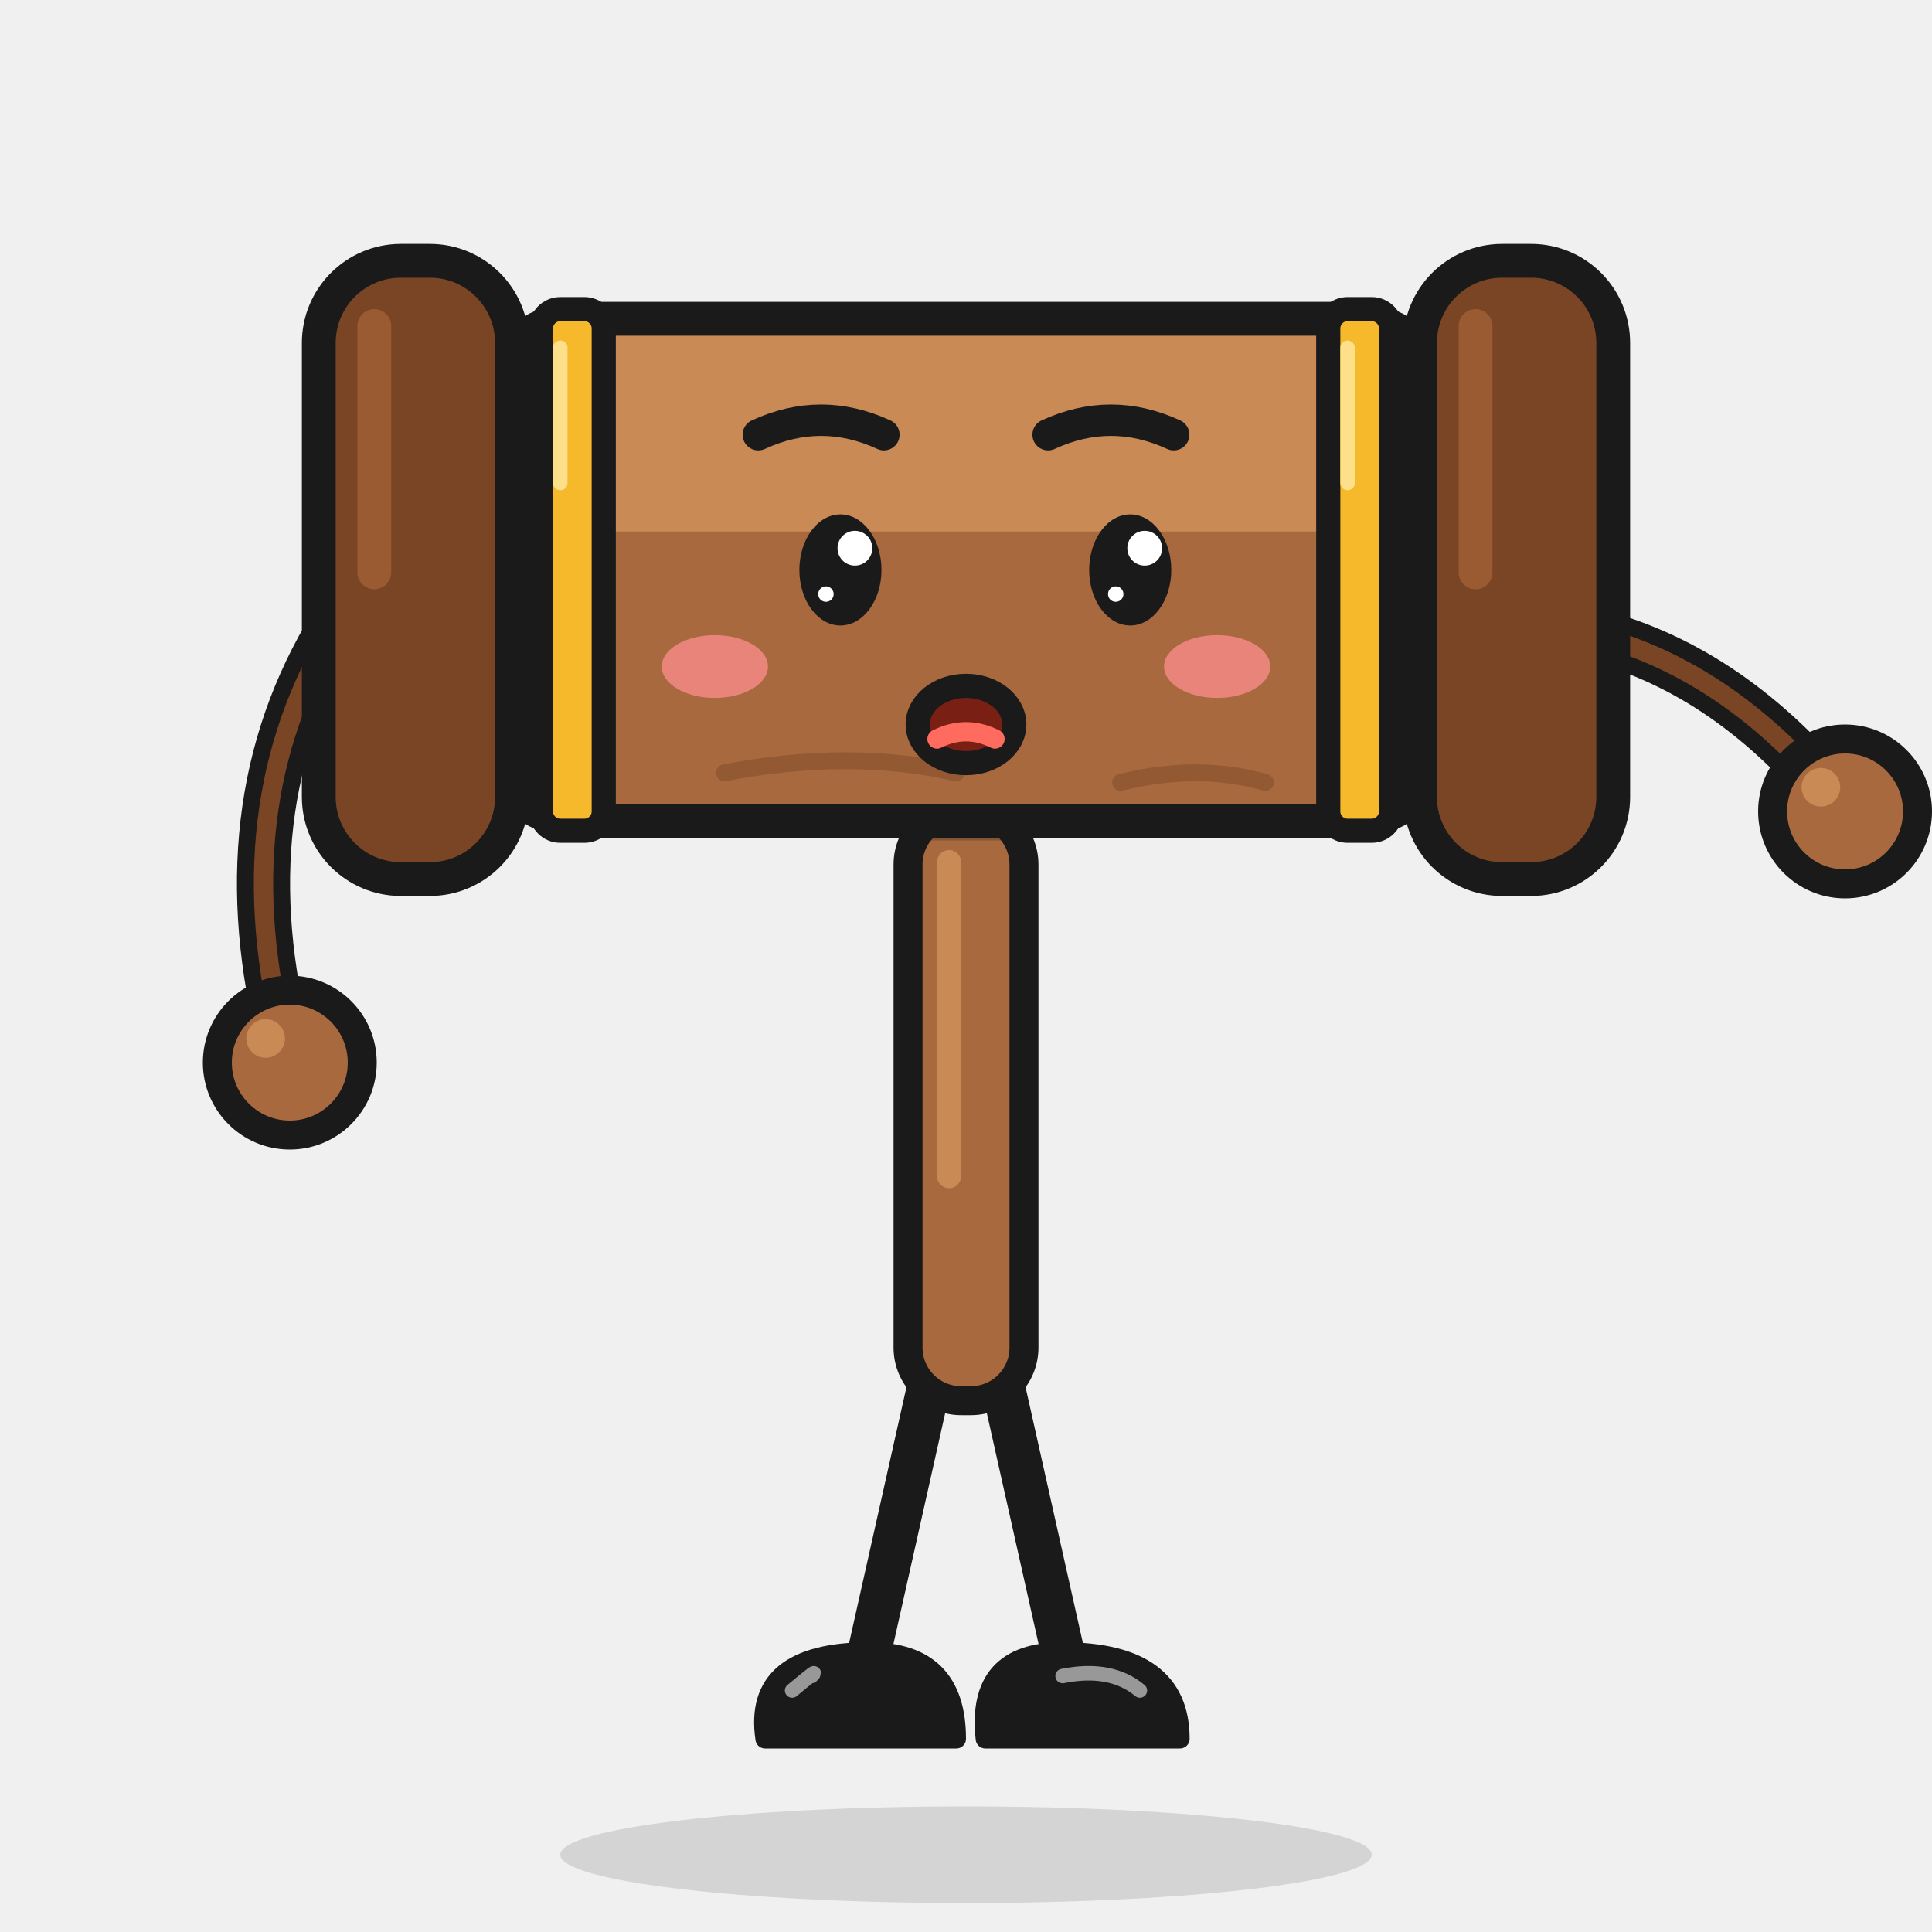
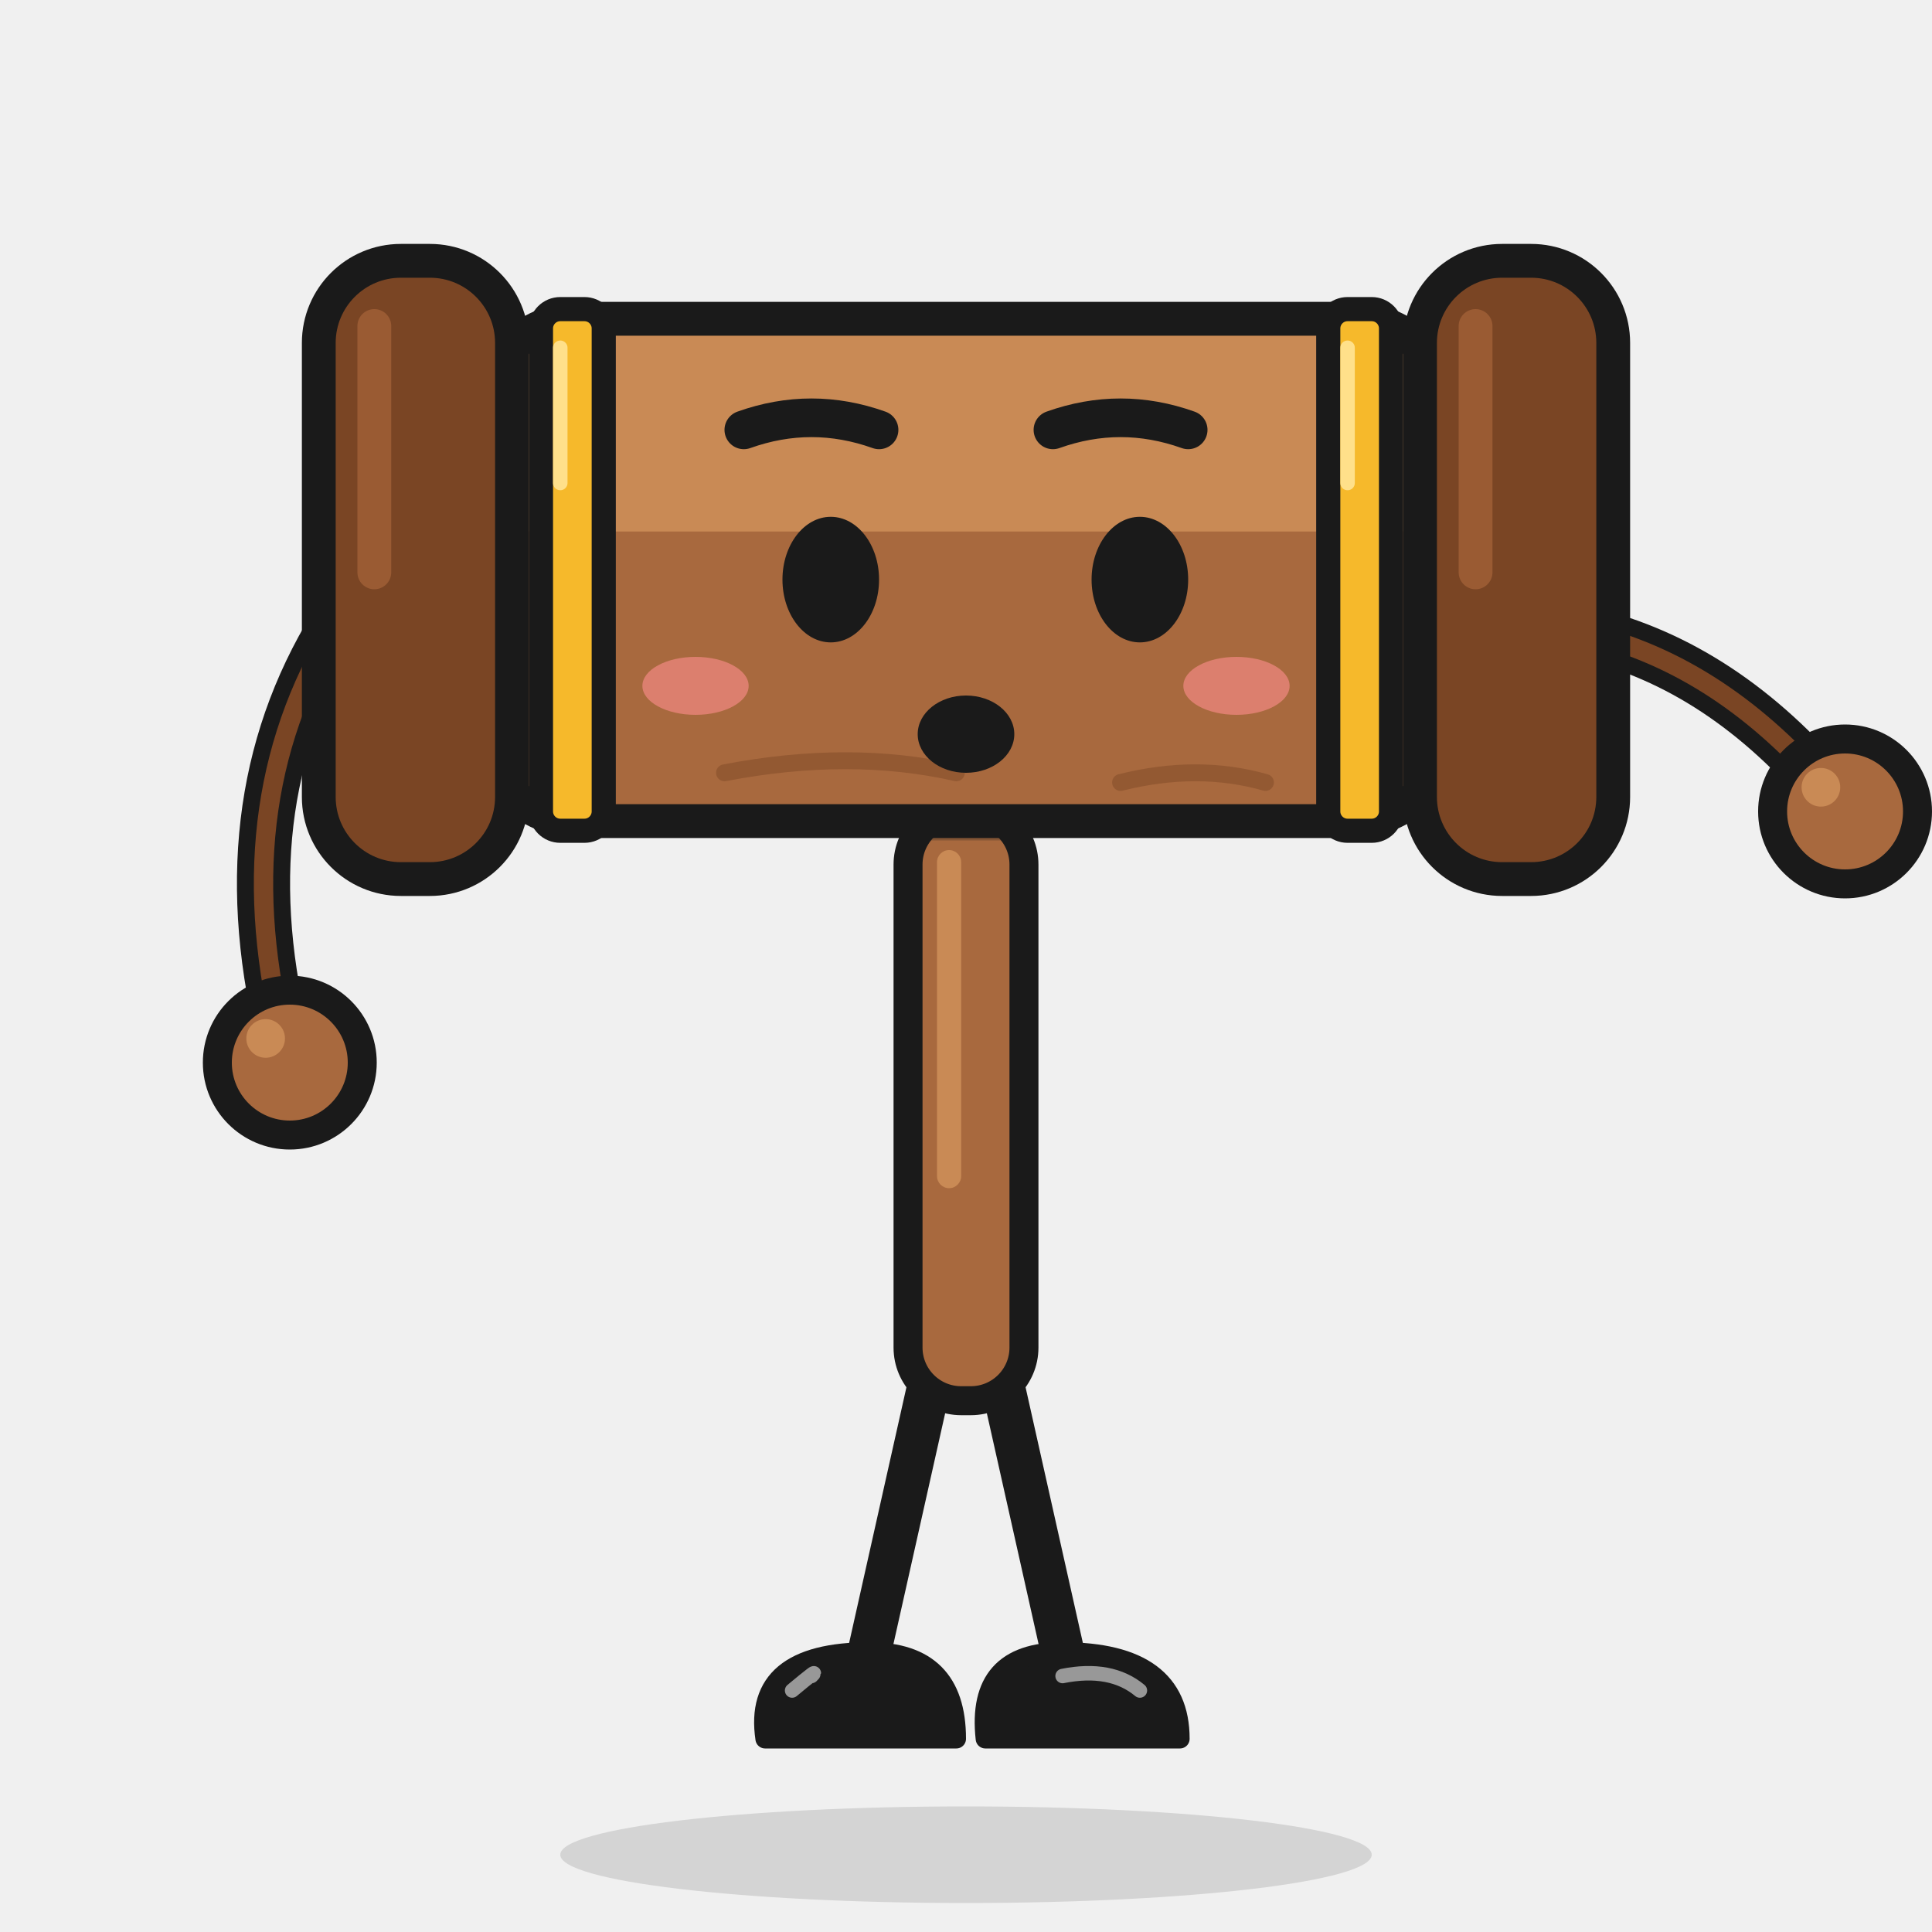
<svg xmlns="http://www.w3.org/2000/svg" viewBox="0 0 400 400" width="400" height="400">
  <ellipse cx="200" cy="384" rx="84" ry="10" fill="#000" opacity=".12" />
  <g id="legs">
    <path d="M193 284 L180 342" stroke="#1A1A1A" stroke-width="9" stroke-linecap="round" />
    <path d="M207 284 L220 342" stroke="#1A1A1A" stroke-width="9" stroke-linecap="round" />
    <path d="M158.4 360 Q155.7 342 180 342 Q198 342 198 360 Z" fill="#1A1A1A" stroke="#1A1A1A" stroke-width="4" stroke-linejoin="round" stroke-linecap="round" />
    <path d="M168 347 Q170 345 164 350" fill="none" stroke="#fff" stroke-width="3" stroke-linecap="round" opacity=".55" />
    <path d="M204 360 Q202 342 220 342 Q244.3 342 244.3 360 Z" fill="#1A1A1A" stroke="#1A1A1A" stroke-width="4" stroke-linejoin="round" stroke-linecap="round" />
    <path d="M220 347 Q230 345 236 350" fill="none" stroke="#fff" stroke-width="3" stroke-linecap="round" opacity=".55" />
  </g>
  <g id="body">
    <rect x="188" y="168" width="24" height="122" rx="11" fill="#A8693E" stroke="#1A1A1A" stroke-width="6" stroke-linejoin="round" stroke-linecap="round" />
    <rect x="194" y="176" width="5" height="70" rx="2.5" fill="#C98A55" />
    <path d="M190 172 H210" stroke="#1A1A1A" stroke-width="4" opacity=".25" />
  </g>
  <g id="arm-l">
    <path d="M68 132 Q46 170 60 220" fill="none" stroke="#1A1A1A" stroke-width="11" stroke-linecap="round" />
    <path d="M68 132 Q46 170 60 220" fill="none" stroke="#7A4524" stroke-width="4" stroke-linecap="round" />
    <circle cx="60" cy="220" r="15" fill="#A8693E" stroke="#1A1A1A" stroke-width="6" stroke-linejoin="round" stroke-linecap="round" />
    <circle cx="55" cy="215" r="4" fill="#C98A55" />
  </g>
  <g id="arm-r">
    <path d="M332 132 Q360 140 382 168" fill="none" stroke="#1A1A1A" stroke-width="11" stroke-linecap="round" />
    <path d="M332 132 Q360 140 382 168" fill="none" stroke="#7A4524" stroke-width="4" stroke-linecap="round" />
    <circle cx="382" cy="168" r="15" fill="#A8693E" stroke="#1A1A1A" stroke-width="6" stroke-linejoin="round" stroke-linecap="round" />
    <circle cx="377" cy="163" r="4" fill="#C98A55" />
  </g>
  <g id="head">
    <rect x="100" y="66" width="200" height="104" rx="20" fill="#A8693E" />
    <rect x="100" y="66" width="200" height="44" rx="20" fill="#C98A55" />
    <rect x="100" y="96" width="200" height="14" fill="#C98A55" />
    <path d="M150 160 Q176 155 198 160 M232 162 Q248 158 262 162" fill="none" stroke="#7A4524" stroke-width="3.5" stroke-linecap="round" opacity=".45" />
    <rect x="100" y="66" width="200" height="104" rx="20" fill="none" stroke="#1A1A1A" stroke-width="7" stroke-linejoin="round" stroke-linecap="round" />
    <rect x="112" y="64" width="13" height="108" rx="4" fill="#F6B92B" stroke="#1A1A1A" stroke-width="5" stroke-linejoin="round" stroke-linecap="round" />
    <rect x="275" y="64" width="13" height="108" rx="4" fill="#F6B92B" stroke="#1A1A1A" stroke-width="5" stroke-linejoin="round" stroke-linecap="round" />
    <path d="M116 72 V100 M279 72 V100" stroke="#FFE08A" stroke-width="3" stroke-linecap="round" />
    <rect x="66" y="54" width="40" height="128" rx="17" fill="#7A4524" stroke="#1A1A1A" stroke-width="7" stroke-linejoin="round" stroke-linecap="round" />
    <rect x="74" y="64" width="7" height="58" rx="3.5" fill="#9A5B33" />
    <rect x="294" y="54" width="40" height="128" rx="17" fill="#7A4524" stroke="#1A1A1A" stroke-width="7" stroke-linejoin="round" stroke-linecap="round" />
    <rect x="302" y="64" width="7" height="58" rx="3.5" fill="#9A5B33" />
  </g>
  <g id="brows">
-     <path d="M157 90 Q170 84 183 90" fill="none" stroke="#1A1A1A" stroke-width="6.5" stroke-linecap="round" />
-     <path d="M217 90 Q230 84 243 90" fill="none" stroke="#1A1A1A" stroke-width="6.5" stroke-linecap="round" />
+     <path d="M154 89 Q168 84 182 89" fill="none" stroke="#1A1A1A" stroke-width="8" stroke-linecap="round" />
+     <path d="M218 89 Q232 84 246 89" fill="none" stroke="#1A1A1A" stroke-width="8" stroke-linecap="round" />
  </g>
  <g id="eyes">
-     <ellipse cx="174" cy="118" rx="8.5" ry="11.5" fill="#1A1A1A" />
-     <circle cx="177" cy="113.5" r="3.6" fill="#fff" />
-     <circle cx="171" cy="123" r="1.6" fill="#fff" />
-     <ellipse cx="234" cy="118" rx="8.5" ry="11.5" fill="#1A1A1A" />
-     <circle cx="237" cy="113.5" r="3.6" fill="#fff" />
-     <circle cx="231" cy="123" r="1.6" fill="#fff" />
+     <ellipse cx="172" cy="120" rx="10" ry="13" fill="#1A1A1A" />
+     <ellipse cx="236" cy="120" rx="10" ry="13" fill="#1A1A1A" />
  </g>
  <g id="mouth">
-     <ellipse cx="200" cy="150" rx="10" ry="8" fill="#7A1F14" stroke="#1A1A1A" stroke-width="5" stroke-linejoin="round" stroke-linecap="round" />
-     <path d="M194 153 Q200 150 206 153" stroke="#FF6B5E" stroke-width="4" stroke-linecap="round" />
+     <ellipse cx="200" cy="152" rx="10" ry="8" fill="#1A1A1A" />
  </g>
-   <g id="cheeks" opacity="0.75">
-     <ellipse cx="148" cy="138" rx="11" ry="6.5" fill="#FF8E8E" />
-     <ellipse cx="252" cy="138" rx="11" ry="6.5" fill="#FF8E8E" />
+   <g id="cheeks" opacity="0.6">
+     <ellipse cx="144" cy="142" rx="11" ry="6" fill="#FF8E8E" />
+     <ellipse cx="256" cy="142" rx="11" ry="6" fill="#FF8E8E" />
  </g>
</svg>
